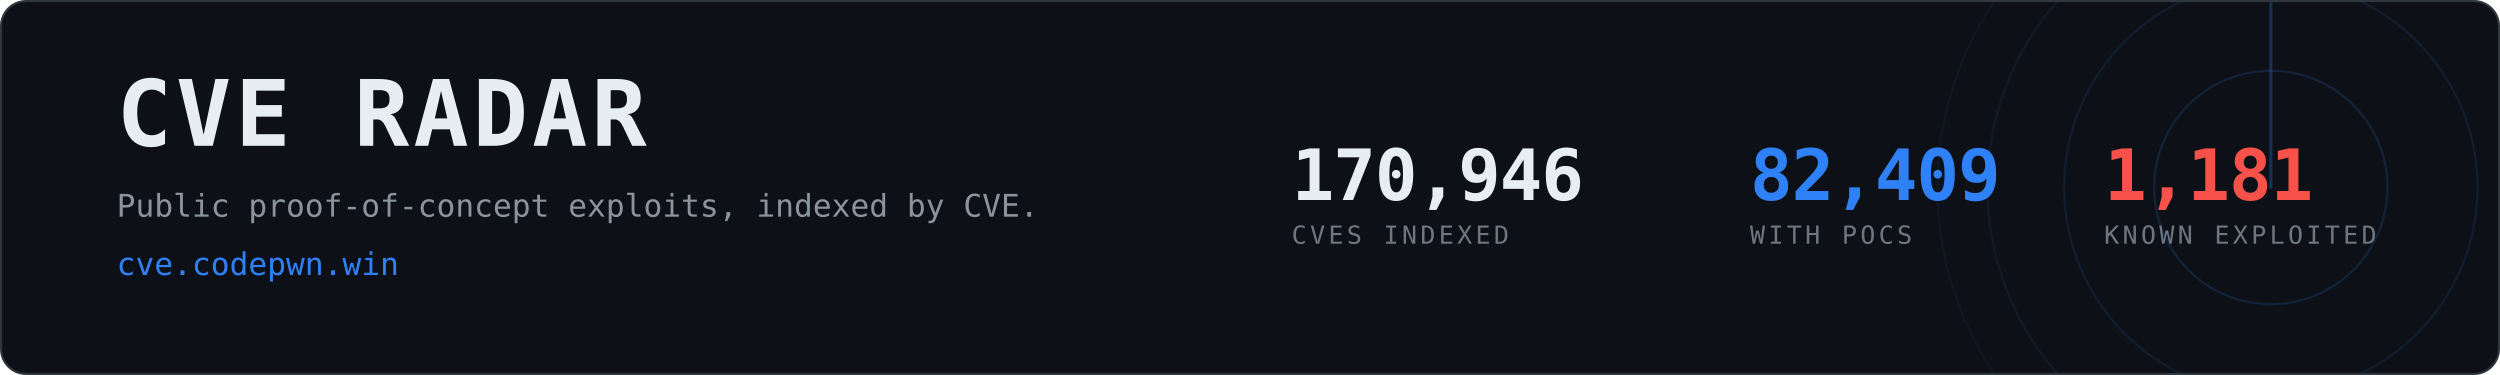
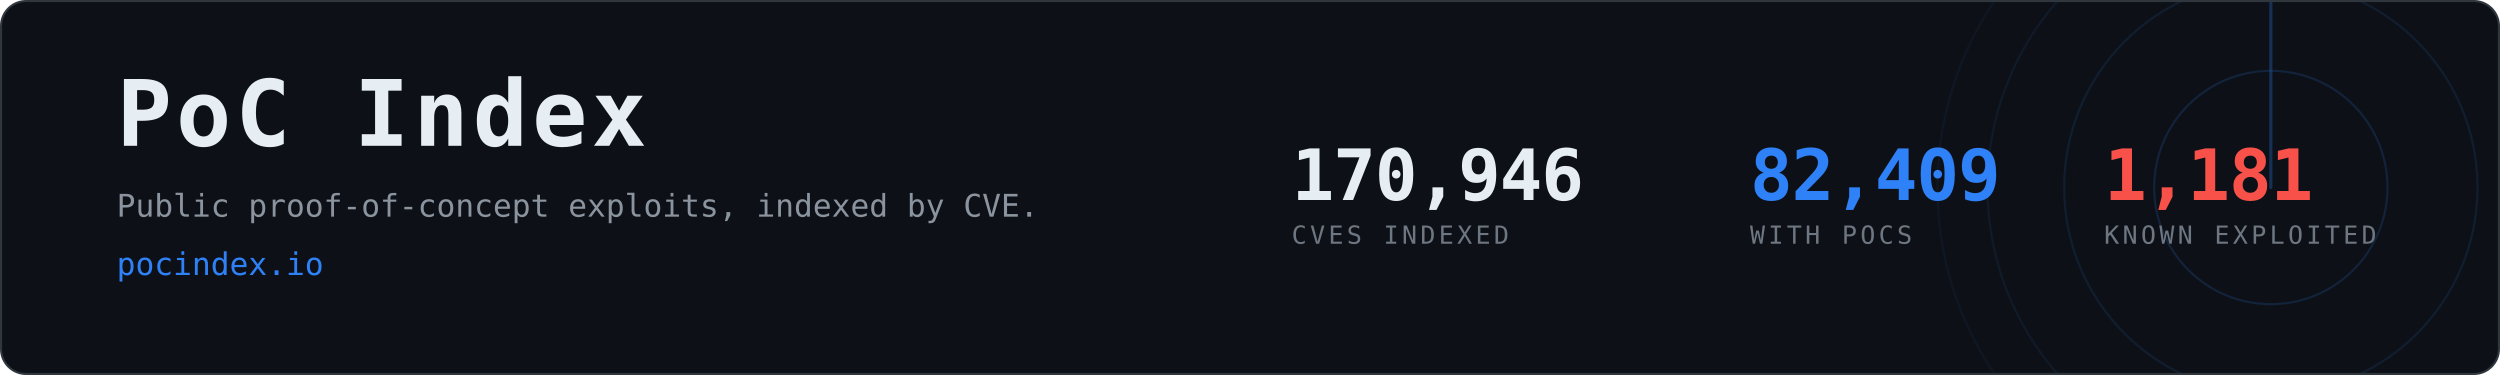
- <svg xmlns="http://www.w3.org/2000/svg" width="1200" height="180" viewBox="0 0 1200 180" role="img" aria-label="CVE Radar, 82,409 CVEs with public proof-of-concept exploits">
+ <svg xmlns="http://www.w3.org/2000/svg" width="1200" height="180" viewBox="0 0 1200 180" role="img" aria-label="PoC Index, 82,409 CVEs with public proof-of-concept exploits">
  <clipPath id="card">
    <rect x="1" y="1" width="1198" height="178" rx="12" />
  </clipPath>
  <rect x="0.5" y="0.5" width="1199" height="179" rx="12" fill="#0d1117" stroke="#30363d" />
  <g clip-path="url(#card)" opacity="0.6">
    <g>
      <circle cx="1090" cy="90" r="56.0" fill="none" stroke="#2f81f7" stroke-width="1" opacity="0.270" />
      <circle cx="1090" cy="90" r="99.2" fill="none" stroke="#2f81f7" stroke-width="1" opacity="0.195" />
      <circle cx="1090" cy="90" r="136.0" fill="none" stroke="#2f81f7" stroke-width="1" opacity="0.135" />
      <circle cx="1090" cy="90" r="160.0" fill="none" stroke="#2f81f7" stroke-width="1" opacity="0.090" />
      <line x1="1090" y1="90" x2="1090" y2="-70.0" stroke="#2f81f7" stroke-width="1.5" stroke-linecap="round" opacity="0.480">
        <animateTransform attributeName="transform" type="rotate" from="0 1090 90" to="360 1090 90" dur="8s" repeatCount="indefinite" />
      </line>
    </g>
  </g>
-   <text x="56" y="70" font-family="ui-monospace,SFMono-Regular,Menlo,Consolas,monospace" font-size="44" font-weight="700" fill="#e6edf3" letter-spacing="2">CVE RADAR</text>
+   <text x="56" y="70" font-family="ui-monospace,SFMono-Regular,Menlo,Consolas,monospace" font-size="44" font-weight="700" fill="#e6edf3" letter-spacing="2">PoC Index</text>
  <text x="56" y="104" font-family="ui-monospace,SFMono-Regular,Menlo,Consolas,monospace" font-size="15" fill="#8b949e">
    Public proof-of-concept exploits, indexed by CVE.</text>
-   <text x="56" y="132" font-family="ui-monospace,SFMono-Regular,Menlo,Consolas,monospace" font-size="15" fill="#2f81f7">cve.codepwn.win</text>
+   <text x="56" y="132" font-family="ui-monospace,SFMono-Regular,Menlo,Consolas,monospace" font-size="15" fill="#2f81f7">pocindex.io</text>
  <text x="620" y="96" font-family="ui-monospace,SFMono-Regular,Menlo,Consolas,monospace" font-size="34" font-weight="700" fill="#e6edf3" letter-spacing="-0.5">170,946</text>
  <text x="620" y="117" font-family="ui-monospace,SFMono-Regular,Menlo,Consolas,monospace" font-size="12" fill="#6e7681" letter-spacing="1.6">CVES INDEXED</text>
  <text x="840" y="96" font-family="ui-monospace,SFMono-Regular,Menlo,Consolas,monospace" font-size="34" font-weight="700" fill="#2f81f7" letter-spacing="-0.5">82,409</text>
  <text x="840" y="117" font-family="ui-monospace,SFMono-Regular,Menlo,Consolas,monospace" font-size="12" fill="#6e7681" letter-spacing="1.6">WITH POCS</text>
  <text x="1010" y="96" font-family="ui-monospace,SFMono-Regular,Menlo,Consolas,monospace" font-size="34" font-weight="700" fill="#f85149" letter-spacing="-0.5">1,181</text>
  <text x="1010" y="117" font-family="ui-monospace,SFMono-Regular,Menlo,Consolas,monospace" font-size="12" fill="#6e7681" letter-spacing="1.6">KNOWN EXPLOITED</text>
</svg>
